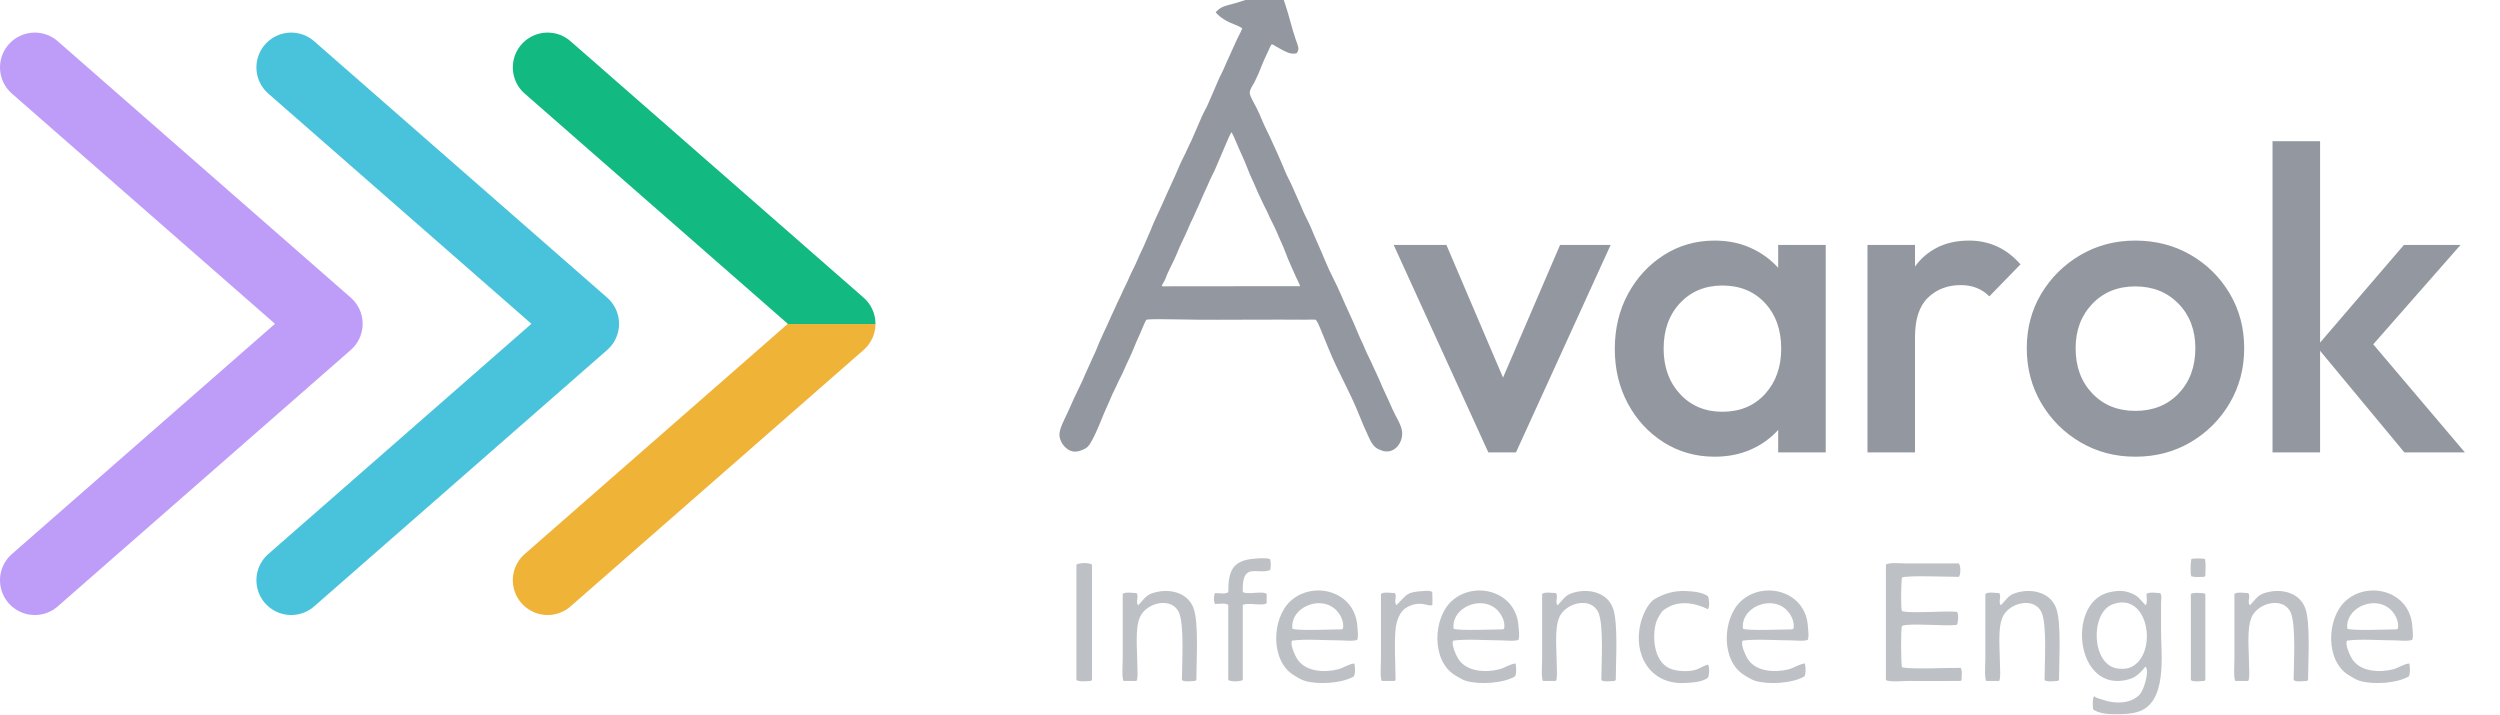
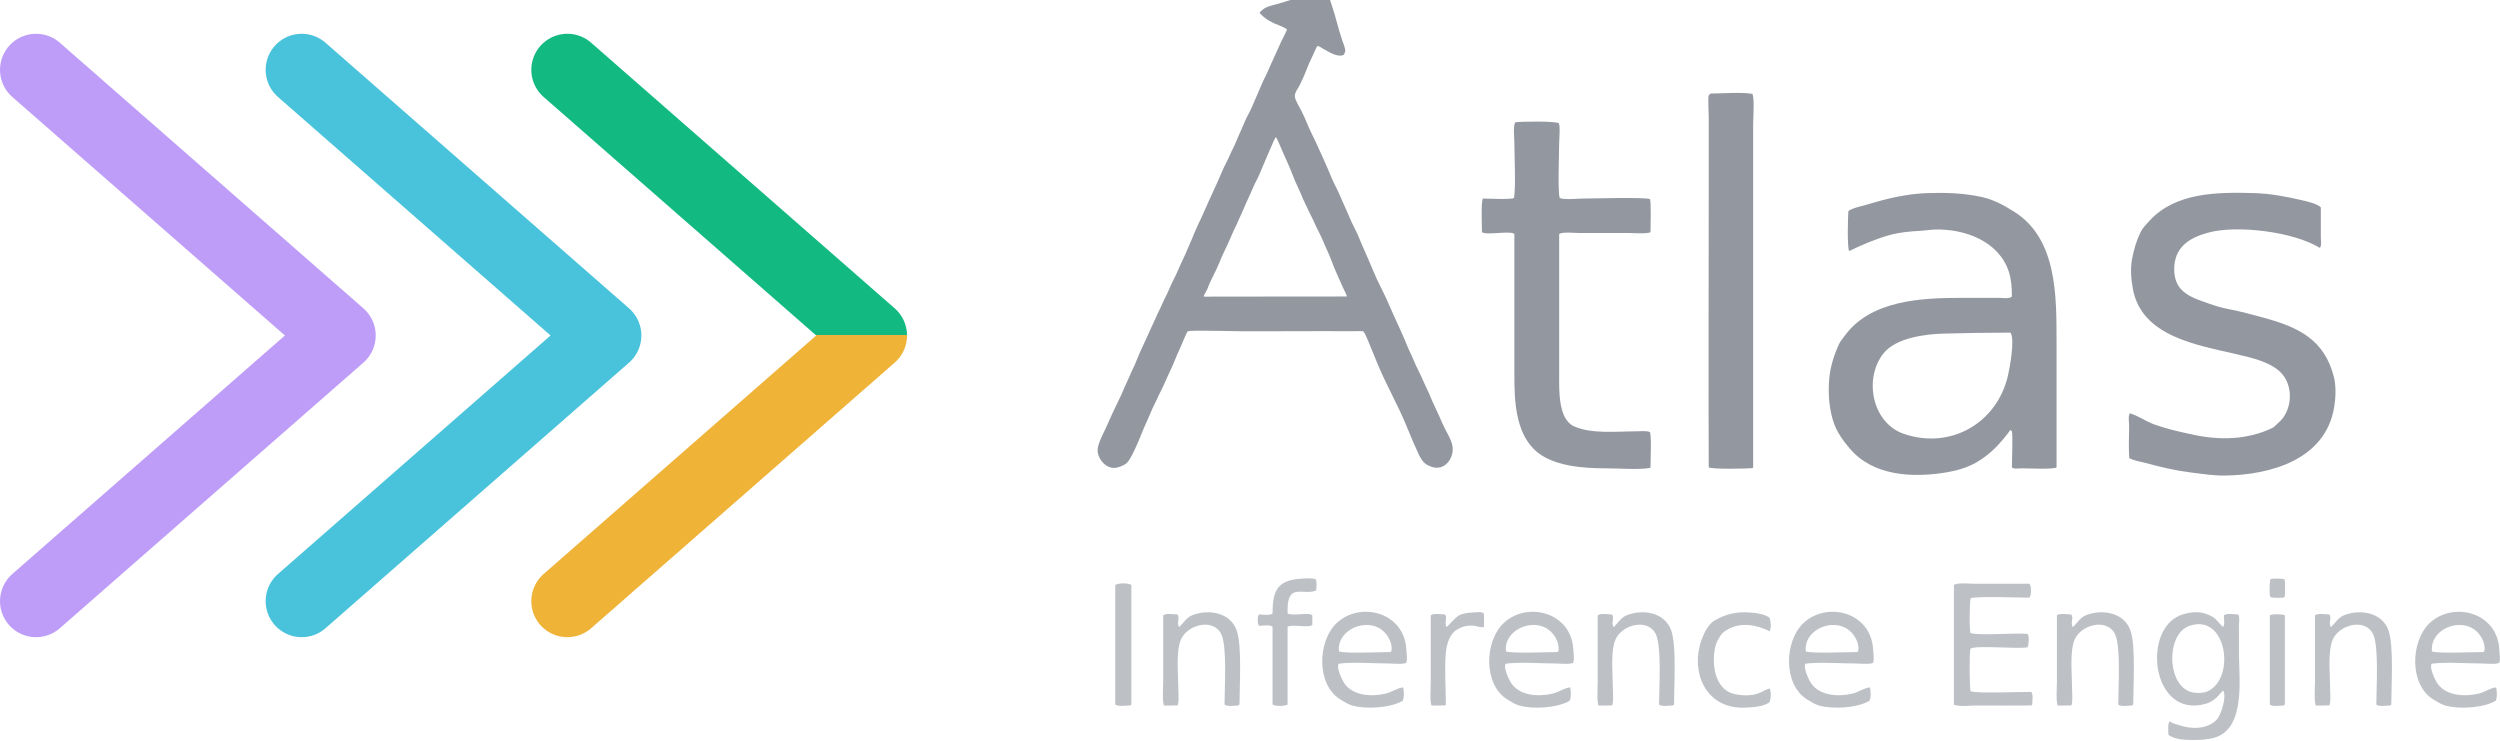
- <svg xmlns="http://www.w3.org/2000/svg" viewBox="0 0 1365.00 390.00" width="1365.00" height="390.00" role="img" aria-label="Avarok Inference Engine">
+ <svg xmlns="http://www.w3.org/2000/svg" viewBox="0 0 1317.5 390" width="1317.5" height="390" role="img" aria-label="Atlas Inference Engine">
  <defs>
    <linearGradient id="g1" x1="0" y1="0" x2="0" y2="1">
      <stop offset="0.5" stop-color="#12B981" />
      <stop offset="0.5" stop-color="#EFB338" />
    </linearGradient>
  </defs>
  <g transform="translate(0 17.8) scale(0.5)">
    <g fill="none" stroke-width="76" stroke-linecap="round" stroke-linejoin="round">
      <path d="M38 38L358 318L38 598" stroke="#BE9DF8" />
      <path d="M318 38L638 318L318 598" stroke="#49C3DB" />
      <path d="M598 38L918 318L598 598" stroke="url(#g1)" />
    </g>
  </g>
  <path d="M718.38 174.57C716.41 174.39 714.35 174.56 712.38 174.56C707.88 174.54 703.37 174.53 698.88 174.51C683.88 174.46 668.87 174.68 653.88 174.56C647.42 174.51 640.96 174.29 634.5 174.29C632.96 174.29 627.03 174.19 625.9 174.62C625.6 174.83 624.14 178.21 623.92 178.75C622.4 182.58 620.53 186.28 619.03 190.12C617.45 194.17 615.37 198 613.71 202C612.52 204.86 610.91 207.53 609.7 210.38C608.79 212.53 607.58 214.57 606.7 216.75C605.05 220.82 603.07 224.77 601.47 228.88C600.2 232.14 596.27 241.55 594 243.81C592.53 245.28 589.44 246.47 587.38 246.58C583.06 246.82 579.39 242.73 578.58 238.75C578.29 237.3 578.54 235.77 578.95 234.38C580 230.83 582.78 225.86 584.28 222.25C586.94 215.86 590.38 209.79 592.95 203.38C593.7 201.51 594.71 199.75 595.46 197.88C596.4 195.5 597.67 193.26 598.59 190.88C600.98 184.67 604.1 178.74 606.72 172.62C607.49 170.82 608.46 169.07 609.2 167.25C610.17 164.87 611.47 162.63 612.46 160.25C613.59 157.54 615.09 154.97 616.21 152.25C617.7 148.64 619.71 145.24 621.17 141.62C622.55 138.24 624.36 135.03 625.67 131.62C626.43 129.68 627.42 127.83 628.17 125.88C630.13 120.71 632.71 115.81 634.9 110.75C637.84 103.96 641.14 97.33 643.97 90.5C645.25 87.39 647 84.48 648.3 81.38C649.16 79.3 650.32 77.34 651.17 75.25C652.75 71.34 654.62 67.54 656.22 63.62C657.17 61.3 658.58 59.19 659.54 56.88C661.28 52.68 663.26 48.58 664.95 44.38C665.97 41.86 667.36 39.49 668.41 37C670.36 32.37 672.6 27.87 674.59 23.25C675.7 20.68 677.16 18.23 678.25 15.62C677.95 14.91 674.67 13.59 673.88 13.29C670.56 12.06 667.39 10.4 664.86 7.88C664.51 7.52 664.04 7.18 663.78 6.75C664 6.36 664.44 6.04 664.75 5.72C666.89 3.52 669.65 3.06 672.5 2.28C678.24 0.72 683.82 -1.33 689.5 -3.09C692.71 -4.09 695.89 -5.3 699.25 -4.4C699.81 -3.84 701.47 1.64 701.85 2.75C703.93 8.88 705.29 15.25 707.4 21.38C707.88 22.75 709.03 25.5 708.93 26.88C708.89 27.51 708.63 27.96 708.33 28.5C708.27 28.62 708.14 28.96 708 29.01C704.55 30.31 700.2 27.21 697.25 25.68C696.59 25.34 695.05 24.19 694.38 24.19C693.88 24.52 693.06 26.52 692.8 27.12C691.59 29.93 690.13 32.63 689.04 35.5C687.86 38.62 686.5 41.77 685.01 44.75C684.12 46.53 682.39 48.54 682.36 50.62C682.34 52.54 685.02 56.77 685.93 58.62C687.11 61 688.23 63.42 689.21 65.88C690.42 68.9 692 71.79 693.36 74.75C696.23 80.99 699.12 87.25 701.7 93.62C702.86 96.49 704.49 99.15 705.67 102C707.47 106.32 709.57 110.53 711.34 114.88C712.69 118.2 714.57 121.3 715.92 124.62C718.35 130.63 721.16 136.49 723.59 142.5C726.12 148.76 729.54 154.66 732.16 160.88C735.22 168.14 738.82 175.17 741.71 182.5C742.69 184.96 743.98 187.29 744.96 189.75C746.45 193.5 748.51 197.02 750.05 200.75C750.96 202.95 752.15 205.04 753.05 207.25C755.28 212.74 758.02 218.04 760.33 223.5C761.83 227.04 765.16 231.84 765.54 235.62C766.18 241.92 761.06 248.41 754.38 245.98C753.06 245.5 751.95 245.04 750.88 244.13C749.42 242.9 748.32 240.8 747.53 239.12C745.41 234.63 743.5 230.11 741.65 225.5C736.95 213.77 730.48 202.83 725.72 191.12C724.11 187.16 722.43 183.22 720.84 179.25C720.37 178.08 719.25 175.41 718.38 174.57ZM709.88 156.25C709.97 156.01 707.99 152.12 707.73 151.5C705.72 146.81 703.41 142.19 701.7 137.38C700.49 134 698.8 130.82 697.47 127.5C696.01 123.86 693.98 120.48 692.45 116.88C691.4 114.41 689.99 112.1 688.95 109.62C688.28 108.02 687.36 106.5 686.71 104.88C684.96 100.49 682.74 96.3 681.09 91.88C679.28 87.03 676.92 82.4 674.96 77.62C674.65 76.85 672.8 72.53 672.38 72.19C671.88 72.65 669.92 77.32 669.52 78.25C667.43 83.22 665.31 88.18 663.16 93.12C662.42 94.81 661.41 96.41 660.7 98.12C658.96 102.33 656.86 106.4 655.17 110.62C654.42 112.49 653.42 114.26 652.67 116.12C651.63 118.72 650.22 121.16 649.18 123.75C647.17 128.75 644.51 133.48 642.55 138.5C640.72 143.19 637.99 147.51 636.3 152.25C635.96 153.2 634.36 155.57 634.31 156.25C634.66 156.47 639.11 156.29 639.88 156.29C644.79 156.29 649.71 156.29 654.62 156.3C673.04 156.33 691.46 156.29 709.88 156.25Z" fill="#9397A0" />
-   <path d="M812.628 247.0 760.944 133.72H789.736L820.652 206.172L851.804 133.72H879.416L827.732 247.0Z M936.192 249.36Q920.852 249.36 908.462 241.572Q896.072 233.784 888.874 220.45Q881.676 207.116 881.676 190.596Q881.676 173.84 888.874 160.506Q896.072 147.172 908.462 139.266Q920.852 131.36 936.192 131.36Q947.048 131.36 955.898 135.372Q964.748 139.384 970.884 146.228V133.72H996.844V247.0H970.884V234.728Q964.748 241.572 955.898 245.466Q947.048 249.36 936.192 249.36ZM940.44 224.816Q954.836 224.816 963.686 215.14Q972.536 205.464 972.536 190.36Q972.536 175.02 963.686 165.462Q954.836 155.904 940.44 155.904Q926.28 155.904 917.312 165.462Q908.344 175.02 908.344 190.36Q908.344 205.464 917.312 215.14Q926.28 224.816 940.44 224.816Z M1019.636 247.0V133.72H1045.596V145.52Q1050.316 138.912 1057.75 135.136Q1065.184 131.36 1075.096 131.36Q1091.852 131.36 1103.18 144.34L1086.188 161.804Q1080.052 155.668 1070.612 155.668Q1059.756 155.668 1052.676 162.512Q1045.596 169.356 1045.596 183.988V247.0Z M1165.856 249.36Q1149.336 249.36 1135.884 241.454Q1122.432 233.548 1114.526 220.096Q1106.62 206.644 1106.62 190.124Q1106.62 173.604 1114.526 160.388Q1122.432 147.172 1135.884 139.266Q1149.336 131.36 1165.856 131.36Q1182.612 131.36 1196.064 139.148Q1209.516 146.936 1217.422 160.27Q1225.328 173.604 1225.328 190.124Q1225.328 206.644 1217.422 220.096Q1209.516 233.548 1196.064 241.454Q1182.612 249.36 1165.856 249.36ZM1165.856 224.344Q1180.488 224.344 1189.574 214.786Q1198.66 205.228 1198.66 190.124Q1198.66 175.256 1189.456 165.816Q1180.252 156.376 1165.856 156.376Q1151.46 156.376 1142.374 165.934Q1133.288 175.492 1133.288 190.124Q1133.288 205.228 1142.374 214.786Q1151.46 224.344 1165.856 224.344Z M1240.804 247.0V77.08H1266.764V187.056L1312.548 133.72H1343.464L1295.792 188.0L1345.824 247.0H1312.784L1266.764 191.54V247.0Z" fill="#9397A0" />
+   <path d="M923.5 246.72C920.1 247 902.67 247.38 900.5 246.3C900.31 197.3 900.5 148.3 900.5 99.3C900.5 86.97 900.5 74.63 900.5 62.3C900.5 60.53 900.02 51.26 900.5 50.3C900.71 49.88 901.16 49.63 901.49 49.3C907.98 49.27 917.34 48.45 923.5 49.46C924.7 51.87 923.92 62.02 923.92 65.3C923.92 78.63 923.92 91.97 923.92 105.3C923.92 152.3 923.92 199.3 923.92 246.3C923.78 246.44 923.64 246.58 923.5 246.72ZM869.5 246.61C864.05 247.66 852.58 246.8 846.5 246.8C834.42 246.8 817.64 245.81 808.5 236.84C798.75 227.27 798.07 211.15 798.07 198.3C798.07 173.3 798.07 148.3 798.07 123.3C795.87 121.36 782.95 124.22 780.99 122.3C780.99 119.51 780.4 106.07 781.5 104.63C783.91 104.63 796.74 105.3 797.88 104.3C798.9 98.86 798.07 81.92 798.07 75.3C798.07 72.53 797.34 66.74 798.5 64.44C801.62 64 819.63 63.73 821.5 64.95C822.37 66.68 821.68 73.07 821.68 75.3C821.68 80.88 820.86 100.28 821.95 104.3C823.83 105.43 831.91 104.63 834.5 104.63C840.74 104.63 865.31 103.82 869.5 104.89C870.27 105.91 869.81 119.91 869.81 122.3C868.76 123.35 860.42 122.8 858.5 122.8C849.83 122.8 841.17 122.8 832.5 122.8C829.91 122.8 823.69 122.08 821.68 123.3C821.68 148.3 821.68 173.3 821.68 198.3C821.68 205.87 821.19 220.89 829.5 224.66C838.77 228.88 852.45 227.3 862.5 227.3C864.73 227.3 867.41 226.88 869.5 227.68C870.42 229.51 869.81 243.23 869.81 246.3C869.7 246.4 869.6 246.5 869.5 246.61ZM1060.27 156.3C1060.27 151.98 1060.02 147.43 1058.69 143.3C1053.46 127.12 1035.38 120.45 1019.5 120.98C1017.16 121.06 1014.84 121.48 1012.5 121.61C1006.94 121.9 1000.88 122.41 995.5 123.96C988.15 126.08 981.37 128.96 974.5 132.3C973.39 130.05 973.87 114.72 974.07 111.3C975.67 109.7 982.09 108.39 984.5 107.66C994.5 104.59 1004.95 102.14 1015.5 101.77C1025.45 101.43 1034.75 101.72 1044.5 103.85C1050.78 105.22 1056.16 108.25 1061.5 111.6C1084.32 125.92 1083.75 156.6 1083.8 180.3C1083.82 191.97 1083.8 203.63 1083.8 215.3C1083.8 225.63 1083.8 235.97 1083.8 246.3C1082.62 247.48 1068.13 246.8 1065.5 246.8C1064.14 246.8 1061.31 247.34 1060.27 246.3C1060.27 243.6 1060.86 228.67 1060.25 227.3C1060.11 226.98 1059.75 226.81 1059.5 226.57C1054.38 233.56 1049.05 239.36 1041.5 243.72C1036.71 246.48 1030.93 248.1 1025.5 248.99C1007.96 251.85 987.11 250.94 974.75 236.3C971.18 232.06 967.95 227.67 966.22 222.3C964.12 215.8 963.55 209.13 963.82 202.3C964.11 194.66 966.1 188.1 969.18 181.3C969.85 179.84 970.98 178.6 971.91 177.3C985.72 157.98 1012.87 156.96 1034.5 156.96C1040.83 156.96 1047.17 156.96 1053.5 156.96C1055.49 156.96 1058.75 157.61 1060.27 156.3ZM1122.12 241.3C1121.69 235.69 1122.05 229.93 1122.05 224.3C1122.05 222.66 1121.39 219.03 1122.5 217.83C1127.03 219.18 1131.02 222.16 1135.5 223.75C1142.74 226.31 1148.15 227.4 1155.5 229.02C1169.63 232.15 1184.44 231.82 1197.5 225.55C1198.62 225.02 1199.54 223.76 1200.5 222.98C1207.77 217.1 1208.92 204.54 1202.87 197.3C1197.47 190.84 1186.34 188.46 1178.5 186.63C1157.89 181.81 1128.62 177.32 1124.04 152.3C1123.09 147.1 1122.61 141.51 1123.63 136.3C1124.62 131.29 1125.87 126.88 1128.11 122.3C1129.19 120.09 1131.17 118.09 1132.82 116.3C1146.57 101.34 1168.68 101.24 1187.5 101.74C1196.38 101.97 1204.91 103.59 1213.5 105.61C1216.01 106.2 1221.38 107.42 1223.08 109.3C1223.08 114.63 1223.09 119.97 1223.08 125.3C1223.08 126.67 1223.65 129.69 1222.5 130.61C1208.86 122.16 1178.9 118.37 1163.5 122.65C1153.35 125.47 1145.64 130.56 1145.81 142.3C1145.99 154.18 1155.05 156.86 1164.5 160.13C1167.79 161.27 1171.06 162.26 1174.5 162.91C1180.88 164.12 1187.25 165.87 1193.5 167.59C1211.39 172.51 1224.83 178.99 1229.87 198.3C1231.19 203.37 1230.95 209.2 1230.15 214.3C1225.77 242.07 1196.86 250.29 1172.5 250.62C1166.55 250.7 1160.38 249.73 1154.5 248.99C1146.23 247.95 1138.5 246.09 1130.5 243.92C1128.61 243.41 1123.37 242.54 1122.12 241.3ZM1059.5 175.3C1047.82 175.3 1036.18 175.49 1024.5 175.8C1014.67 176.06 999.06 178 992.54 186.3C982.05 199.65 986.59 223.01 1003.5 228.71C1027.99 236.96 1052.17 223.07 1058.11 198.3C1059.16 193.93 1061.99 178.53 1059.5 175.3Z" fill="#9397A0" />
  <path d="M678.5 371.36C676.63 372.18 672.41 372.33 670.64 371.3C670.64 357.63 670.64 343.97 670.64 330.3C669.38 329.04 665.18 329.81 663.5 329.79C662.59 328.88 662.59 324.72 663.5 323.81C665.18 323.79 669.38 324.56 670.64 323.3C670.64 312.48 672.47 306.06 684.5 305.08C687.21 304.86 690.9 304.41 693.48 305.3C693.96 307.11 693.96 309.44 693.5 311.26C687.04 313.66 679.92 308.08 678.7 318.3C678.5 319.96 678.56 321.63 678.56 323.3C681.41 324.82 689.75 322.45 691.6 324.3C691.6 325.97 691.6 327.63 691.6 329.3C689.75 331.15 681.41 328.78 678.56 330.3C678.56 343.97 678.56 357.63 678.56 371.3C678.54 371.32 678.52 371.34 678.5 371.36ZM1203.5 314.97C1201.23 314.97 1198.69 315.29 1196.5 314.69C1195.76 313.71 1196.11 306.71 1196.44 305.3C1197.01 304.73 1203.32 304.82 1203.92 305.3C1204.51 308.15 1204.12 311.39 1204.12 314.3C1203.92 314.52 1203.71 314.75 1203.5 314.97ZM595.5 371.8C593.27 371.8 589.59 372.5 587.72 371.3C587.72 350.3 587.72 329.3 587.72 308.3C589.2 307.19 594.78 307.13 596.23 308.3C596.23 329.3 596.23 350.3 596.23 371.3C595.99 371.47 595.74 371.63 595.5 371.8ZM1070.5 371.79C1060.84 371.9 1051.16 371.8 1041.5 371.8C1038.83 371.8 1031.72 372.57 1029.71 371.3C1029.71 350.3 1029.71 329.3 1029.71 308.3C1031.33 306.93 1038.09 307.63 1040.5 307.63C1050.17 307.63 1059.83 307.63 1069.5 307.63C1070.64 308.85 1070.64 313.75 1069.5 314.97C1063.82 314.97 1042.4 314.08 1038.5 315.27C1038.01 317.17 1037.71 332.6 1038.5 333.65C1043.22 335.11 1061.77 333.37 1068.5 334.07C1069.59 335.16 1069.13 339.89 1068.5 341.15C1062.32 342.1 1042.38 339.97 1038.5 341.77C1037.74 343.29 1037.93 362.06 1038.47 364.3C1042.44 365.59 1064.54 364.54 1070.5 364.65C1071.62 366.14 1070.99 369.44 1070.99 371.3C1070.83 371.46 1070.66 371.63 1070.5 371.79ZM652.5 371.8C650.81 371.8 646.58 372.56 645.32 371.3C645.32 362.89 646.76 340.98 643.66 334.3C639.58 325.52 625.54 329.11 622.25 337.3C619.67 343.68 620.97 355.23 620.97 362.3C620.97 364.07 621.48 370.79 620.5 371.77C618.17 371.84 615.83 371.8 613.5 371.8C612.41 370.71 613 361.42 613 359.3C613 347.63 613 335.97 613 324.3C614.26 323.04 618.7 323.78 620.5 323.83C622.07 325.4 619.77 328.9 621.5 330.46C623.75 328.21 625.33 325.35 628.5 324.14C636.98 320.91 648.42 322.73 651.76 332.3C654.59 340.39 653.21 361.77 653.21 371.3C652.97 371.47 652.74 371.63 652.5 371.8ZM741.11 349.3C739.32 350.28 733.76 349.64 731.5 349.64C724.18 349.64 712.27 348.79 705.5 349.78C704.1 351.72 707.3 358.47 708.61 360.3C713.31 366.88 723.27 367.25 730.5 365.47C733.49 364.73 736.48 362.49 739.5 362.26C739.86 364.32 740.15 367.38 739.24 369.3C732.68 373.17 719.73 373.88 712.5 371.78C710.5 371.2 708.28 369.77 706.5 368.7C693.55 360.92 694.28 337.85 704.49 328.3C716.77 316.8 740.09 322.48 741.14 342.3C741.26 344.6 741.79 347.06 741.11 349.3ZM761.5 371.77C759.17 371.84 756.83 371.8 754.5 371.8C753.41 370.71 754 361.42 754 359.3C754 347.63 754 335.97 754 324.3C755.26 323.04 759.7 323.78 761.5 323.83C763.06 325.39 760.77 328.85 762.5 330.4C768.51 324.38 767.79 323.23 777.5 322.68C778.9 322.6 780.91 322.32 782 323.3C782.18 325.62 782.11 327.98 782.08 330.3C781.16 331.11 777.88 329.82 776.5 329.72C773.09 329.46 770.35 330.23 767.5 332C764.36 333.95 762.62 338.85 762.14 342.3C761.1 349.94 761.97 363.09 761.97 371.3C761.81 371.46 761.66 371.61 761.5 371.77ZM829.11 349.3C827.32 350.28 821.76 349.64 819.5 349.64C812.18 349.64 800.27 348.79 793.5 349.78C792.1 351.72 795.3 358.47 796.61 360.3C801.31 366.88 811.27 367.25 818.5 365.47C821.49 364.73 824.48 362.49 827.5 362.26C827.86 364.32 828.15 367.38 827.24 369.3C820.68 373.17 807.73 373.88 800.5 371.78C798.5 371.2 796.28 369.77 794.5 368.7C781.55 360.92 782.28 337.85 792.49 328.3C804.77 316.8 828.09 322.48 829.14 342.3C829.26 344.6 829.79 347.06 829.11 349.3ZM881.5 371.8C879.81 371.8 875.58 372.56 874.32 371.3C874.32 362.89 875.76 340.98 872.66 334.3C868.58 325.52 854.54 329.11 851.25 337.3C848.67 343.68 849.97 355.23 849.97 362.3C849.97 364.07 850.48 370.79 849.5 371.77C847.17 371.84 844.83 371.8 842.5 371.8C841.41 370.71 842 361.42 842 359.3C842 347.63 842 335.97 842 324.3C843.26 323.04 847.7 323.78 849.5 323.83C851.07 325.4 848.77 328.9 850.5 330.46C852.75 328.21 854.33 325.35 857.5 324.14C865.98 320.91 877.42 322.73 880.76 332.3C883.59 340.39 882.21 361.77 882.21 371.3C881.97 371.47 881.74 371.63 881.5 371.8ZM932.5 325.51C933.23 326.75 933.59 331.53 932.5 332.63C925.81 329.25 917.28 327.76 910.5 331.72C909.4 332.36 907.93 333.19 907.19 334.3C905.94 336.17 904.68 338.1 904.1 340.3C901.9 348.73 903.22 362.89 913.5 365.61C917.35 366.63 922.74 366.84 926.5 365.47C928.54 364.73 930.39 363.44 932.5 362.82C933.57 363.97 933.27 368.77 932.5 370.09C929.15 372.55 923.49 372.74 919.5 372.92C900.94 373.74 891.5 357.3 895.77 340.3C896.8 336.19 899.54 329.38 903.5 327.06C908.76 323.98 914.33 322.41 920.5 322.71C924.19 322.89 929.41 323.25 932.5 325.51ZM987.11 349.3C985.32 350.28 979.76 349.64 977.5 349.64C970.18 349.64 958.27 348.79 951.5 349.78C950.1 351.72 953.3 358.47 954.61 360.3C959.31 366.88 969.27 367.25 976.5 365.47C979.49 364.73 982.48 362.49 985.5 362.26C985.86 364.32 986.15 367.38 985.24 369.3C978.68 373.17 965.73 373.88 958.5 371.78C956.5 371.2 954.28 369.77 952.5 368.7C939.55 360.92 940.28 337.85 950.49 328.3C962.77 316.8 986.09 322.48 987.14 342.3C987.26 344.6 987.79 347.06 987.11 349.3ZM1123.5 371.8C1121.81 371.8 1117.58 372.56 1116.32 371.3C1116.32 362.89 1117.76 340.98 1114.66 334.3C1110.58 325.52 1096.54 329.11 1093.25 337.3C1090.67 343.68 1091.97 355.23 1091.97 362.3C1091.97 364.07 1092.48 370.79 1091.5 371.77C1089.17 371.84 1086.83 371.8 1084.5 371.8C1083.41 370.71 1084 361.42 1084 359.3C1084 347.63 1084 335.97 1084 324.3C1085.26 323.04 1089.7 323.78 1091.5 323.83C1093.07 325.4 1090.77 328.9 1092.5 330.46C1094.75 328.21 1096.33 325.35 1099.5 324.14C1107.98 320.91 1119.42 322.73 1122.76 332.3C1125.59 340.39 1124.21 361.77 1124.21 371.3C1123.97 371.47 1123.74 371.63 1123.5 371.8ZM1142.81 387.3C1142.71 385.98 1142.28 380.72 1143.5 380.17C1144.92 381.35 1146.83 381.63 1148.5 382.2C1154.88 384.36 1163.2 384.41 1168.18 379.3C1170.52 376.9 1173.76 366.51 1171.5 363.92C1168.78 367.03 1166.66 369.68 1162.5 370.87C1133.49 379.21 1128.29 330.17 1150.5 323.72C1154.35 322.6 1158.64 322.1 1162.5 323.48C1167.95 325.41 1167.78 326.77 1171.5 330.48C1172.63 329.35 1171.98 325.8 1171.98 324.3C1173.27 323.06 1177.71 323.74 1179.5 323.88C1180.49 324.87 1179.92 327.9 1179.92 329.3C1179.92 334.3 1179.93 339.3 1179.93 344.3C1179.93 357.38 1183.54 383.41 1167.5 388.6C1163.71 389.83 1159.46 389.97 1155.5 389.97C1151.66 389.97 1145.96 389.74 1142.81 387.3ZM1259.5 371.8C1257.81 371.8 1253.58 372.56 1252.32 371.3C1252.32 362.89 1253.76 340.98 1250.66 334.3C1246.58 325.52 1232.54 329.11 1229.25 337.3C1226.67 343.68 1227.97 355.23 1227.97 362.3C1227.97 364.07 1228.48 370.79 1227.5 371.77C1225.17 371.84 1222.83 371.8 1220.5 371.8C1219.41 370.71 1220 361.42 1220 359.3C1220 347.63 1220 335.97 1220 324.3C1221.26 323.04 1225.7 323.78 1227.5 323.83C1229.07 325.4 1226.77 328.9 1228.5 330.46C1230.75 328.21 1232.33 325.35 1235.5 324.14C1243.98 320.91 1255.42 322.73 1258.76 332.3C1261.59 340.39 1260.21 361.77 1260.21 371.3C1259.97 371.47 1259.74 371.63 1259.5 371.8ZM1317.11 349.3C1315.32 350.28 1309.76 349.64 1307.5 349.64C1300.18 349.64 1288.27 348.79 1281.5 349.78C1280.1 351.72 1283.3 358.47 1284.61 360.3C1289.31 366.88 1299.27 367.25 1306.5 365.47C1309.49 364.73 1312.48 362.49 1315.5 362.26C1315.86 364.32 1316.15 367.38 1315.24 369.3C1308.68 373.17 1295.73 373.88 1288.5 371.78C1286.5 371.2 1284.28 369.77 1282.5 368.7C1269.55 360.92 1270.28 337.85 1280.49 328.3C1292.77 316.8 1316.09 322.48 1317.14 342.3C1317.26 344.6 1317.79 347.06 1317.11 349.3ZM1203.5 371.8C1201.78 371.8 1197.47 372.56 1196.2 371.3C1196.2 355.63 1196.2 339.97 1196.2 324.3C1197.07 323.44 1203.21 323.57 1204.12 324.3C1204.12 339.97 1204.12 355.63 1204.12 371.3C1203.92 371.47 1203.71 371.63 1203.5 371.8ZM1163.47 364.3C1178.51 357.34 1173.4 322.58 1153.5 329.96C1140.97 334.6 1141.94 363.51 1156.5 365.05C1158.85 365.3 1161.27 365.26 1163.47 364.3ZM733.21 343.3C733.7 341.41 733.2 339.05 732.4 337.3C725.79 322.82 704.08 330.13 705.65 343.3C708.7 344.5 727.81 343.63 732.5 343.63C732.74 343.52 732.97 343.41 733.21 343.3ZM821.21 343.3C821.7 341.41 821.2 339.05 820.4 337.3C813.79 322.82 792.08 330.13 793.65 343.3C796.7 344.5 815.81 343.63 820.5 343.63C820.74 343.52 820.97 343.41 821.21 343.3ZM979.21 343.3C979.7 341.41 979.2 339.05 978.4 337.3C971.79 322.82 950.08 330.13 951.65 343.3C954.7 344.5 973.81 343.63 978.5 343.63C978.74 343.52 978.97 343.41 979.21 343.3ZM1309.21 343.3C1309.7 341.41 1309.2 339.05 1308.4 337.3C1301.79 322.82 1280.08 330.13 1281.65 343.3C1284.7 344.5 1303.81 343.63 1308.5 343.63C1308.74 343.52 1308.97 343.41 1309.21 343.3Z" fill="#BDC0C5" />
</svg>
